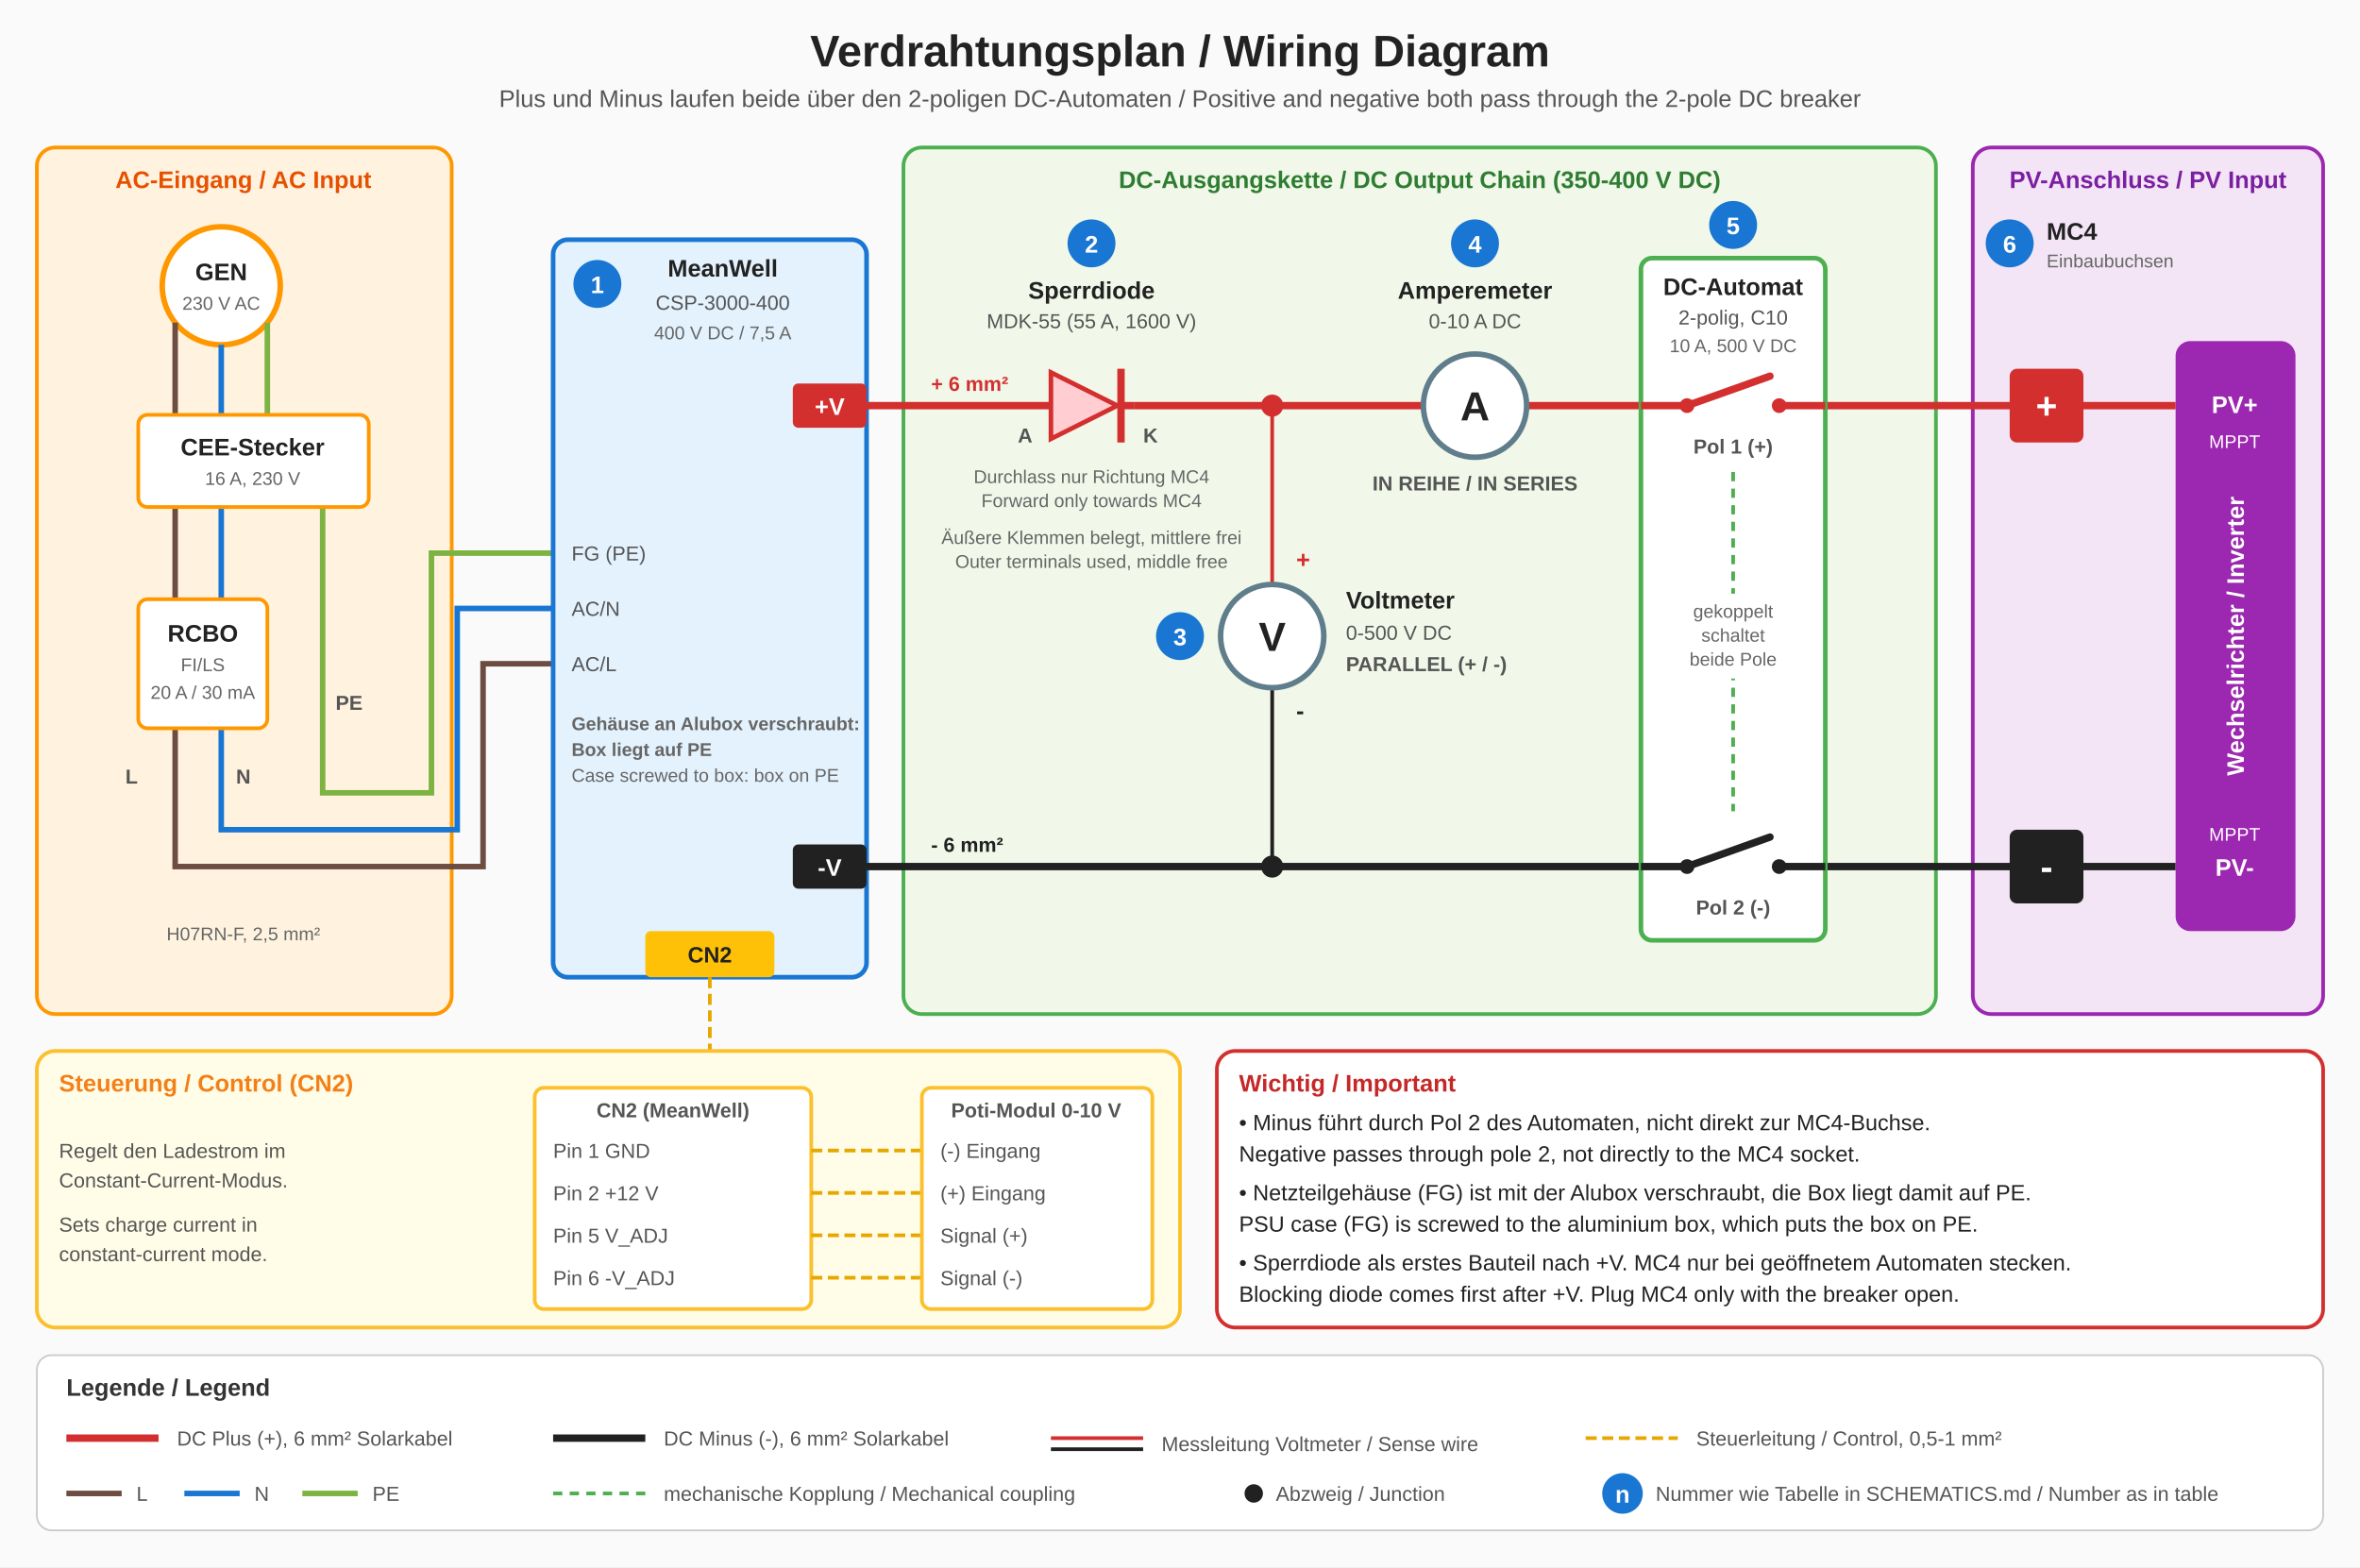
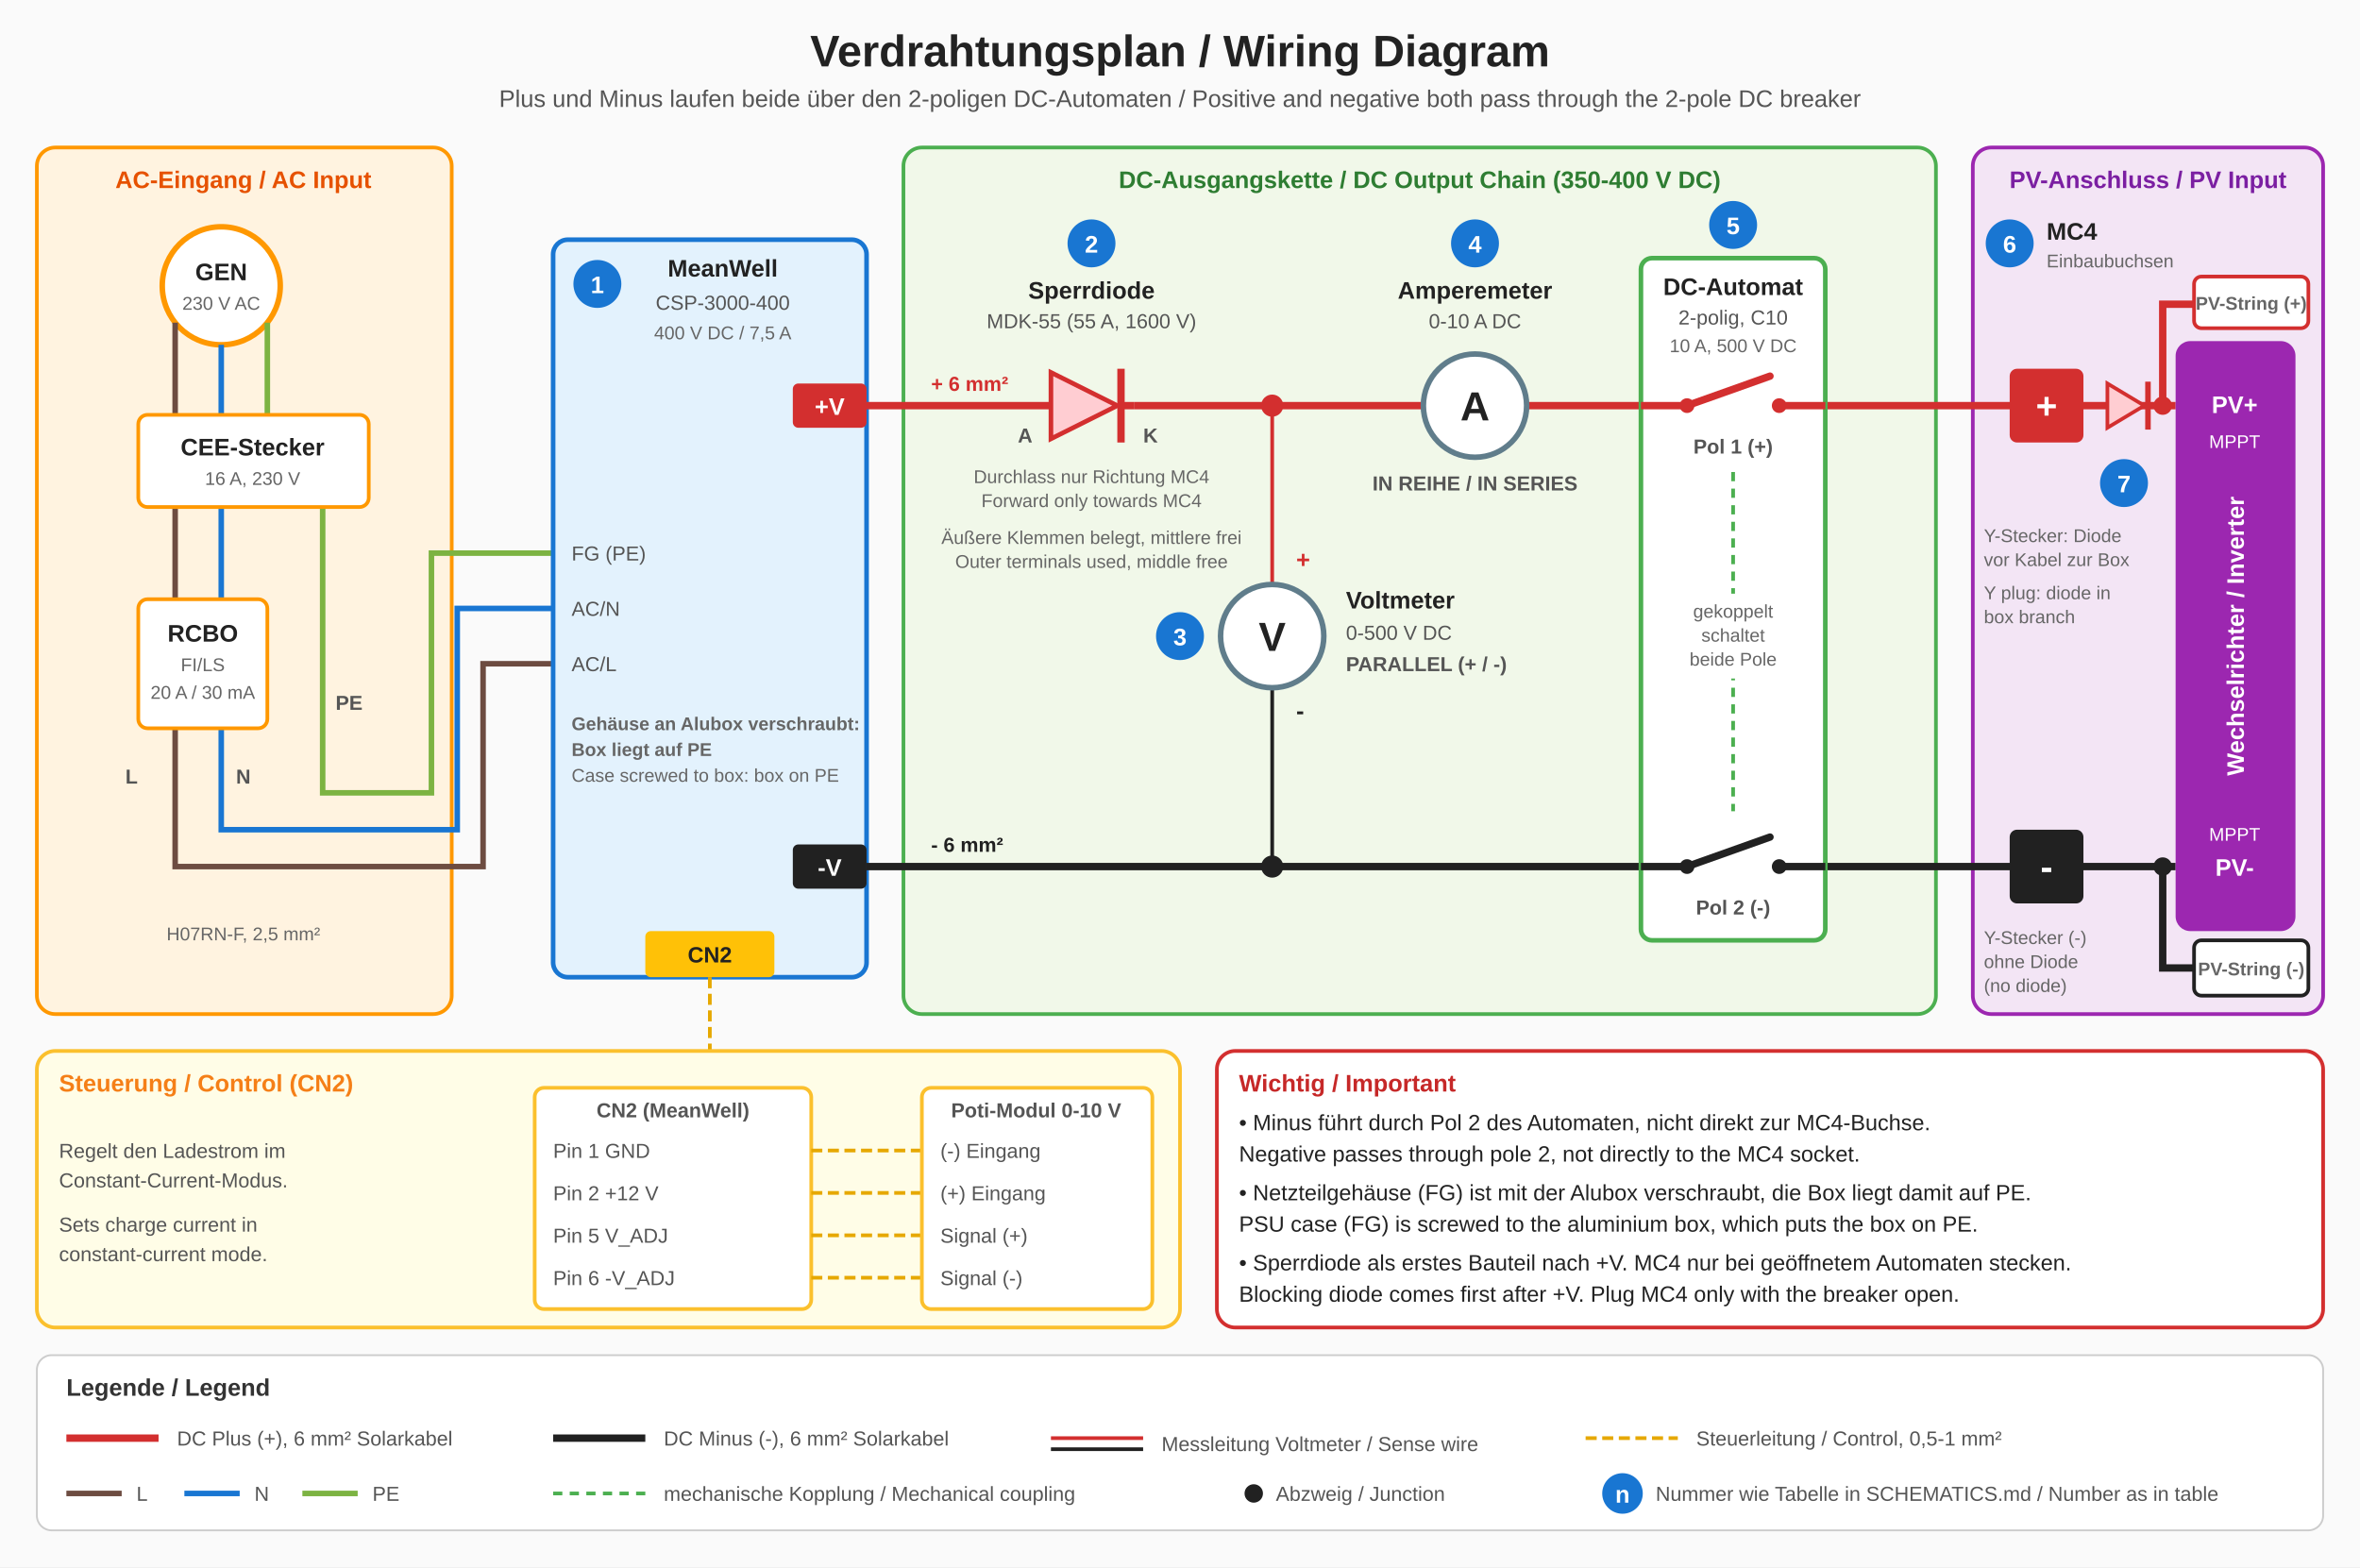
<svg xmlns="http://www.w3.org/2000/svg" viewBox="0 0 1280 850" width="1280" height="850" font-family="Arial, Helvetica, sans-serif">
  <style>
    .h1 { font-size: 24px; font-weight: bold; fill: #222; }
    .sub { font-size: 13px; fill: #555; }
    .zone { font-size: 13px; font-weight: bold; }
    .lbl { font-size: 13px; font-weight: bold; fill: #222; }
    .sm { font-size: 11px; fill: #555; }
    .tiny { font-size: 10px; fill: #666; }
    .plus { stroke: #d32f2f; stroke-width: 4; fill: none; }
    .minus { stroke: #212121; stroke-width: 4; fill: none; }
    .tap-p { stroke: #d32f2f; stroke-width: 2; fill: none; }
    .tap-m { stroke: #212121; stroke-width: 2; fill: none; }
    .ctl { stroke: #e6a800; stroke-width: 2; stroke-dasharray: 6 3; fill: none; }
    .badge { fill: #1976d2; }
    .badge-t { font-size: 13px; font-weight: bold; fill: #fff; text-anchor: middle; }
    .note { font-size: 12px; fill: #222; }
    .mid { text-anchor: middle; }
  </style>
  <rect width="1280" height="850" fill="#fafafa" />
  <text x="640" y="36" class="h1 mid">Verdrahtungsplan / Wiring Diagram</text>
  <text x="640" y="58" class="sub mid">Plus und Minus laufen beide über den 2-poligen DC-Automaten / Positive and negative both pass through the 2-pole DC breaker</text>
  <rect x="20" y="80" width="225" height="470" rx="10" fill="#fff3e0" stroke="#ff9800" stroke-width="2" />
  <text x="132" y="102" class="zone mid" fill="#e65100">AC-Eingang / AC Input</text>
  <rect x="490" y="80" width="560" height="470" rx="10" fill="#f1f8e9" stroke="#4caf50" stroke-width="2" />
  <text x="770" y="102" class="zone mid" fill="#2e7d32">DC-Ausgangskette / DC Output Chain (350-400 V DC)</text>
  <rect x="1070" y="80" width="190" height="470" rx="10" fill="#f3e5f5" stroke="#9c27b0" stroke-width="2" />
  <text x="1165" y="102" class="zone mid" fill="#7b1fa2">PV-Anschluss / PV Input</text>
  <circle cx="120" cy="155" r="32" fill="#fff" stroke="#ff9800" stroke-width="3" />
  <text x="120" y="152" class="lbl mid">GEN</text>
  <text x="120" y="168" class="tiny mid">230 V AC</text>
  <g fill="none" stroke-width="3">
    <path d="M 95 175 V 225" stroke="#6d4c41" />
    <path d="M 120 187 V 225" stroke="#1976d2" />
    <path d="M 145 175 V 225" stroke="#7cb342" />
    <path d="M 95 275 V 325" stroke="#6d4c41" />
    <path d="M 95 395 V 470 H 262 V 360 H 300" stroke="#6d4c41" />
    <path d="M 120 275 V 325" stroke="#1976d2" />
    <path d="M 120 395 V 450 H 248 V 330 H 300" stroke="#1976d2" />
    <path d="M 175 275 V 430 H 234 V 300 H 300" stroke="#7cb342" />
  </g>
  <rect x="75" y="225" width="125" height="50" rx="5" fill="#fff" stroke="#ff9800" stroke-width="2" />
  <text x="137" y="247" class="lbl mid">CEE-Stecker</text>
  <text x="137" y="263" class="tiny mid">16 A, 230 V</text>
  <rect x="75" y="325" width="70" height="70" rx="5" fill="#fff" stroke="#ff9800" stroke-width="2" />
  <text x="110" y="348" class="lbl mid">RCBO</text>
  <text x="110" y="364" class="tiny mid">FI/LS</text>
  <text x="110" y="379" class="tiny mid">20 A / 30 mA</text>
  <text x="68" y="425" class="sm" fill="#6d4c41" font-weight="bold">L</text>
  <text x="128" y="425" class="sm" fill="#1976d2" font-weight="bold">N</text>
  <text x="182" y="385" class="sm" fill="#558b2f" font-weight="bold">PE</text>
  <text x="132" y="510" class="tiny mid">H07RN-F, 2,5 mm²</text>
  <rect x="300" y="130" width="170" height="400" rx="8" fill="#e3f2fd" stroke="#1976d2" stroke-width="2.5" />
  <circle cx="324" cy="154" r="13" class="badge" />
  <text x="324" y="159" class="badge-t">1</text>
  <text x="392" y="150" class="lbl mid">MeanWell</text>
  <text x="392" y="168" class="sm mid">CSP-3000-400</text>
  <text x="392" y="184" class="tiny mid">400 V DC / 7,5 A</text>
  <text x="310" y="304" class="sm">FG (PE)</text>
  <text x="310" y="334" class="sm">AC/N</text>
  <text x="310" y="364" class="sm">AC/L</text>
  <text x="310" y="396" class="tiny" fill="#558b2f" font-weight="bold">Gehäuse an Alubox verschraubt:</text>
  <text x="310" y="410" class="tiny" fill="#558b2f" font-weight="bold">Box liegt auf PE</text>
  <text x="310" y="424" class="tiny" fill="#558b2f">Case screwed to box: box on PE</text>
  <rect x="430" y="208" width="40" height="24" rx="3" fill="#d32f2f" />
  <text x="450" y="225" font-size="13" font-weight="bold" fill="#fff" class="mid">+V</text>
  <rect x="430" y="458" width="40" height="24" rx="3" fill="#212121" />
  <text x="450" y="475" font-size="13" font-weight="bold" fill="#fff" class="mid">-V</text>
  <rect x="350" y="505" width="70" height="25" rx="3" fill="#ffc107" />
  <text x="385" y="522" font-size="12" font-weight="bold" fill="#222" class="mid">CN2</text>
  <path d="M 470 220 H 570" class="plus" />
  <path d="M 615 220 H 772" class="plus" />
  <path d="M 828 220 H 912" class="plus" />
  <path d="M 968 220 H 1095" class="plus" />
  <path d="M 1125 220 H 1180" class="plus" />
  <path d="M 470 470 H 912" class="minus" />
  <path d="M 968 470 H 1095" class="minus" />
  <path d="M 1125 470 H 1180" class="minus" />
  <text x="505" y="212" font-size="11" font-weight="bold" fill="#d32f2f">+ 6 mm²</text>
  <text x="505" y="462" font-size="11" font-weight="bold" fill="#212121">- 6 mm²</text>
  <circle cx="592" cy="132" r="13" class="badge" />
  <text x="592" y="137" class="badge-t">2</text>
  <text x="592" y="162" class="lbl mid">Sperrdiode</text>
  <text x="592" y="178" class="sm mid">MDK-55 (55 A, 1600 V)</text>
  <polygon points="570,202 570,238 606,220" fill="#ffcdd2" stroke="#d32f2f" stroke-width="2.5" />
  <line x1="608" y1="200" x2="608" y2="240" stroke="#d32f2f" stroke-width="4" />
  <path d="M 608 220 H 615" class="plus" />
  <text x="556" y="240" class="sm mid" font-weight="bold">A</text>
  <text x="624" y="240" class="sm mid" font-weight="bold">K</text>
  <text x="592" y="262" class="tiny mid">Durchlass nur Richtung MC4</text>
  <text x="592" y="275" class="tiny mid">Forward only towards MC4</text>
  <text x="592" y="295" class="tiny mid">Äußere Klemmen belegt, mittlere frei</text>
  <text x="592" y="308" class="tiny mid">Outer terminals used, middle free</text>
  <path d="M 690 220 V 317" class="tap-p" />
  <path d="M 690 373 V 470" class="tap-m" />
  <circle cx="690" cy="220" r="6" fill="#d32f2f" />
  <circle cx="690" cy="470" r="6" fill="#212121" />
  <circle cx="690" cy="345" r="28" fill="#fff" stroke="#607d8b" stroke-width="3" />
  <text x="690" y="353" font-size="22" font-weight="bold" fill="#222" class="mid">V</text>
  <text x="703" y="308" font-size="13" font-weight="bold" fill="#d32f2f">+</text>
  <text x="703" y="390" font-size="13" font-weight="bold" fill="#212121">-</text>
  <circle cx="640" cy="345" r="13" class="badge" />
  <text x="640" y="350" class="badge-t">3</text>
  <text x="730" y="330" class="lbl">Voltmeter</text>
  <text x="730" y="347" class="sm">0-500 V DC</text>
  <text x="730" y="364" class="sm" font-weight="bold" fill="#2e7d32">PARALLEL (+ / -)</text>
  <circle cx="800" cy="220" r="28" fill="#fff" stroke="#607d8b" stroke-width="3" />
  <text x="800" y="228" font-size="22" font-weight="bold" fill="#222" class="mid">A</text>
  <circle cx="800" cy="132" r="13" class="badge" />
  <text x="800" y="137" class="badge-t">4</text>
  <text x="800" y="162" class="lbl mid">Amperemeter</text>
  <text x="800" y="178" class="sm mid">0-10 A DC</text>
  <text x="800" y="266" class="sm mid" font-weight="bold" fill="#2e7d32">IN REIHE / IN SERIES</text>
  <rect x="890" y="140" width="100" height="370" rx="6" fill="#fff" stroke="#4caf50" stroke-width="2.5" />
  <circle cx="940" cy="122" r="13" class="badge" />
  <text x="940" y="127" class="badge-t">5</text>
  <text x="940" y="160" class="lbl mid">DC-Automat</text>
  <text x="940" y="176" class="sm mid">2-polig, C10</text>
  <text x="940" y="191" class="tiny mid">10 A, 500 V DC</text>
  <line x1="890" y1="220" x2="915" y2="220" stroke="#d32f2f" stroke-width="4" />
  <line x1="965" y1="220" x2="990" y2="220" stroke="#d32f2f" stroke-width="4" />
  <line x1="915" y1="220" x2="960" y2="204" stroke="#d32f2f" stroke-width="4" stroke-linecap="round" />
  <circle cx="915" cy="220" r="4" fill="#d32f2f" />
  <circle cx="965" cy="220" r="4" fill="#d32f2f" />
  <text x="940" y="246" class="sm mid" font-weight="bold" fill="#d32f2f">Pol 1 (+)</text>
  <line x1="890" y1="470" x2="915" y2="470" stroke="#212121" stroke-width="4" />
  <line x1="965" y1="470" x2="990" y2="470" stroke="#212121" stroke-width="4" />
  <line x1="915" y1="470" x2="960" y2="454" stroke="#212121" stroke-width="4" stroke-linecap="round" />
  <circle cx="915" cy="470" r="4" fill="#212121" />
  <circle cx="965" cy="470" r="4" fill="#212121" />
  <text x="940" y="496" class="sm mid" font-weight="bold" fill="#212121">Pol 2 (-)</text>
  <line x1="940" y1="256" x2="940" y2="440" stroke="#4caf50" stroke-width="2" stroke-dasharray="5 4" />
  <rect x="905" y="322" width="70" height="46" fill="#fff" />
  <text x="940" y="335" class="tiny mid" fill="#2e7d32">gekoppelt</text>
  <text x="940" y="348" class="tiny mid" fill="#2e7d32">schaltet</text>
  <text x="940" y="361" class="tiny mid" fill="#2e7d32">beide Pole</text>
  <circle cx="1090" cy="132" r="13" class="badge" />
  <text x="1090" y="137" class="badge-t">6</text>
  <text x="1110" y="130" class="lbl">MC4</text>
  <text x="1110" y="145" class="tiny">Einbaubuchsen</text>
  <rect x="1090" y="200" width="40" height="40" rx="4" fill="#d32f2f" />
  <text x="1110" y="227" font-size="20" font-weight="bold" fill="#fff" class="mid">+</text>
  <rect x="1090" y="450" width="40" height="40" rx="4" fill="#212121" />
  <text x="1110" y="477" font-size="20" font-weight="bold" fill="#fff" class="mid">-</text>
  <rect x="1180" y="185" width="65" height="320" rx="8" fill="#9c27b0" />
  <text x="1212" y="350" font-size="13" font-weight="bold" fill="#fff" class="mid" transform="rotate(-90 1212 345)">Wechselrichter / Inverter</text>
  <text x="1212" y="224" font-size="13" font-weight="bold" fill="#fff" class="mid">PV+</text>
  <text x="1212" y="475" font-size="13" font-weight="bold" fill="#fff" class="mid">PV-</text>
  <text x="1212" y="243" font-size="10" fill="#fff" class="mid">MPPT</text>
  <text x="1212" y="456" font-size="10" fill="#fff" class="mid">MPPT</text>
+   <polygon points="1143,208 1143,232 1163,220" fill="#ffcdd2" stroke="#d32f2f" stroke-width="2" />
+   <line x1="1165" y1="207" x2="1165" y2="233" stroke="#d32f2f" stroke-width="3" />
+   <path d="M 1173 220 V 165 H 1190" class="plus" />
+   <circle cx="1173" cy="220" r="5" fill="#d32f2f" />
+   <rect x="1190" y="150" width="62" height="28" rx="4" fill="#fff" stroke="#d32f2f" stroke-width="2" />
+   <text x="1221" y="168" class="tiny mid" font-weight="bold">PV-String (+)</text>
+   <circle cx="1152" cy="262" r="13" class="badge" />
+   <text x="1152" y="267" class="badge-t">7</text>
+   <text x="1076" y="294" class="tiny">Y-Stecker: Diode</text>
+   <text x="1076" y="307" class="tiny">vor Kabel zur Box</text>
+   <text x="1076" y="325" class="tiny">Y plug: diode in</text>
+   <text x="1076" y="338" class="tiny">box branch</text>
+   <path d="M 1173 470 V 525 H 1190" class="minus" />
+   <circle cx="1173" cy="470" r="5" fill="#212121" />
+   <rect x="1190" y="510" width="62" height="30" rx="4" fill="#fff" stroke="#212121" stroke-width="2" />
+   <text x="1221" y="529" class="tiny mid" font-weight="bold">PV-String (-)</text>
+   <text x="1076" y="512" class="tiny">Y-Stecker (-)</text>
+   <text x="1076" y="525" class="tiny">ohne Diode</text>
+   <text x="1076" y="538" class="tiny">(no diode)</text>
  <path d="M 385 530 V 590" class="ctl" />
  <rect x="20" y="570" width="620" height="150" rx="10" fill="#fffde7" stroke="#fbc02d" stroke-width="2" />
  <text x="32" y="592" class="zone" fill="#f57f17">Steuerung / Control (CN2)</text>
  <rect x="290" y="590" width="150" height="120" rx="5" fill="#fff" stroke="#fbc02d" stroke-width="2" />
  <text x="365" y="606" class="sm mid" font-weight="bold">CN2 (MeanWell)</text>
  <text x="300" y="628" class="sm">Pin 1  GND</text>
  <text x="300" y="651" class="sm">Pin 2  +12 V</text>
  <text x="300" y="674" class="sm">Pin 5  V_ADJ</text>
  <text x="300" y="697" class="sm">Pin 6  -V_ADJ</text>
  <path d="M 440 624 H 500" class="ctl" />
  <path d="M 440 647 H 500" class="ctl" />
  <path d="M 440 670 H 500" class="ctl" />
  <path d="M 440 693 H 500" class="ctl" />
  <rect x="500" y="590" width="125" height="120" rx="5" fill="#fff" stroke="#fbc02d" stroke-width="2" />
  <text x="562" y="606" class="sm mid" font-weight="bold">Poti-Modul 0-10 V</text>
  <text x="510" y="628" class="sm">(-) Eingang</text>
  <text x="510" y="651" class="sm">(+) Eingang</text>
  <text x="510" y="674" class="sm">Signal (+)</text>
  <text x="510" y="697" class="sm">Signal (-)</text>
  <text x="32" y="628" class="sm">Regelt den Ladestrom im</text>
  <text x="32" y="644" class="sm">Constant-Current-Modus.</text>
  <text x="32" y="668" class="sm">Sets charge current in</text>
  <text x="32" y="684" class="sm">constant-current mode.</text>
  <rect x="660" y="570" width="600" height="150" rx="10" fill="#fff" stroke="#d32f2f" stroke-width="2" />
  <text x="672" y="592" class="zone" fill="#c62828">Wichtig / Important</text>
  <text x="672" y="613" class="note">• Minus führt durch Pol 2 des Automaten, nicht direkt zur MC4-Buchse.</text>
  <text x="672" y="630" class="note">   Negative passes through pole 2, not directly to the MC4 socket.</text>
  <text x="672" y="651" class="note">• Netzteilgehäuse (FG) ist mit der Alubox verschraubt, die Box liegt damit auf PE.</text>
  <text x="672" y="668" class="note">   PSU case (FG) is screwed to the aluminium box, which puts the box on PE.</text>
  <text x="672" y="689" class="note">• Sperrdiode als erstes Bauteil nach +V. MC4 nur bei geöffnetem Automaten stecken.</text>
  <text x="672" y="706" class="note">   Blocking diode comes first after +V. Plug MC4 only with the breaker open.</text>
  <rect x="20" y="735" width="1240" height="95" rx="8" fill="#fff" stroke="#ccc" />
  <text x="36" y="757" class="zone" fill="#333">Legende / Legend</text>
  <line x1="36" y1="780" x2="86" y2="780" class="plus" />
  <text x="96" y="784" class="sm">DC Plus (+), 6 mm² Solarkabel</text>
  <line x1="300" y1="780" x2="350" y2="780" class="minus" />
  <text x="360" y="784" class="sm">DC Minus (-), 6 mm² Solarkabel</text>
  <line x1="570" y1="780" x2="620" y2="780" class="tap-p" />
  <line x1="570" y1="786" x2="620" y2="786" class="tap-m" />
  <text x="630" y="787" class="sm">Messleitung Voltmeter / Sense wire</text>
  <line x1="860" y1="780" x2="910" y2="780" class="ctl" />
  <text x="920" y="784" class="sm">Steuerleitung / Control, 0,5-1 mm²</text>
  <line x1="36" y1="810" x2="66" y2="810" stroke="#6d4c41" stroke-width="3" />
  <text x="74" y="814" class="sm">L</text>
  <line x1="100" y1="810" x2="130" y2="810" stroke="#1976d2" stroke-width="3" />
  <text x="138" y="814" class="sm">N</text>
  <line x1="164" y1="810" x2="194" y2="810" stroke="#7cb342" stroke-width="3" />
  <text x="202" y="814" class="sm">PE</text>
  <line x1="300" y1="810" x2="350" y2="810" stroke="#4caf50" stroke-width="2" stroke-dasharray="5 4" />
  <text x="360" y="814" class="sm">mechanische Kopplung / Mechanical coupling</text>
  <circle cx="680" cy="810" r="5" fill="#212121" />
  <text x="692" y="814" class="sm">Abzweig / Junction</text>
  <circle cx="880" cy="810" r="11" class="badge" />
  <text x="880" y="815" class="badge-t" font-size="12">n</text>
  <text x="898" y="814" class="sm">Nummer wie Tabelle in SCHEMATICS.md / Number as in table</text>
</svg>
